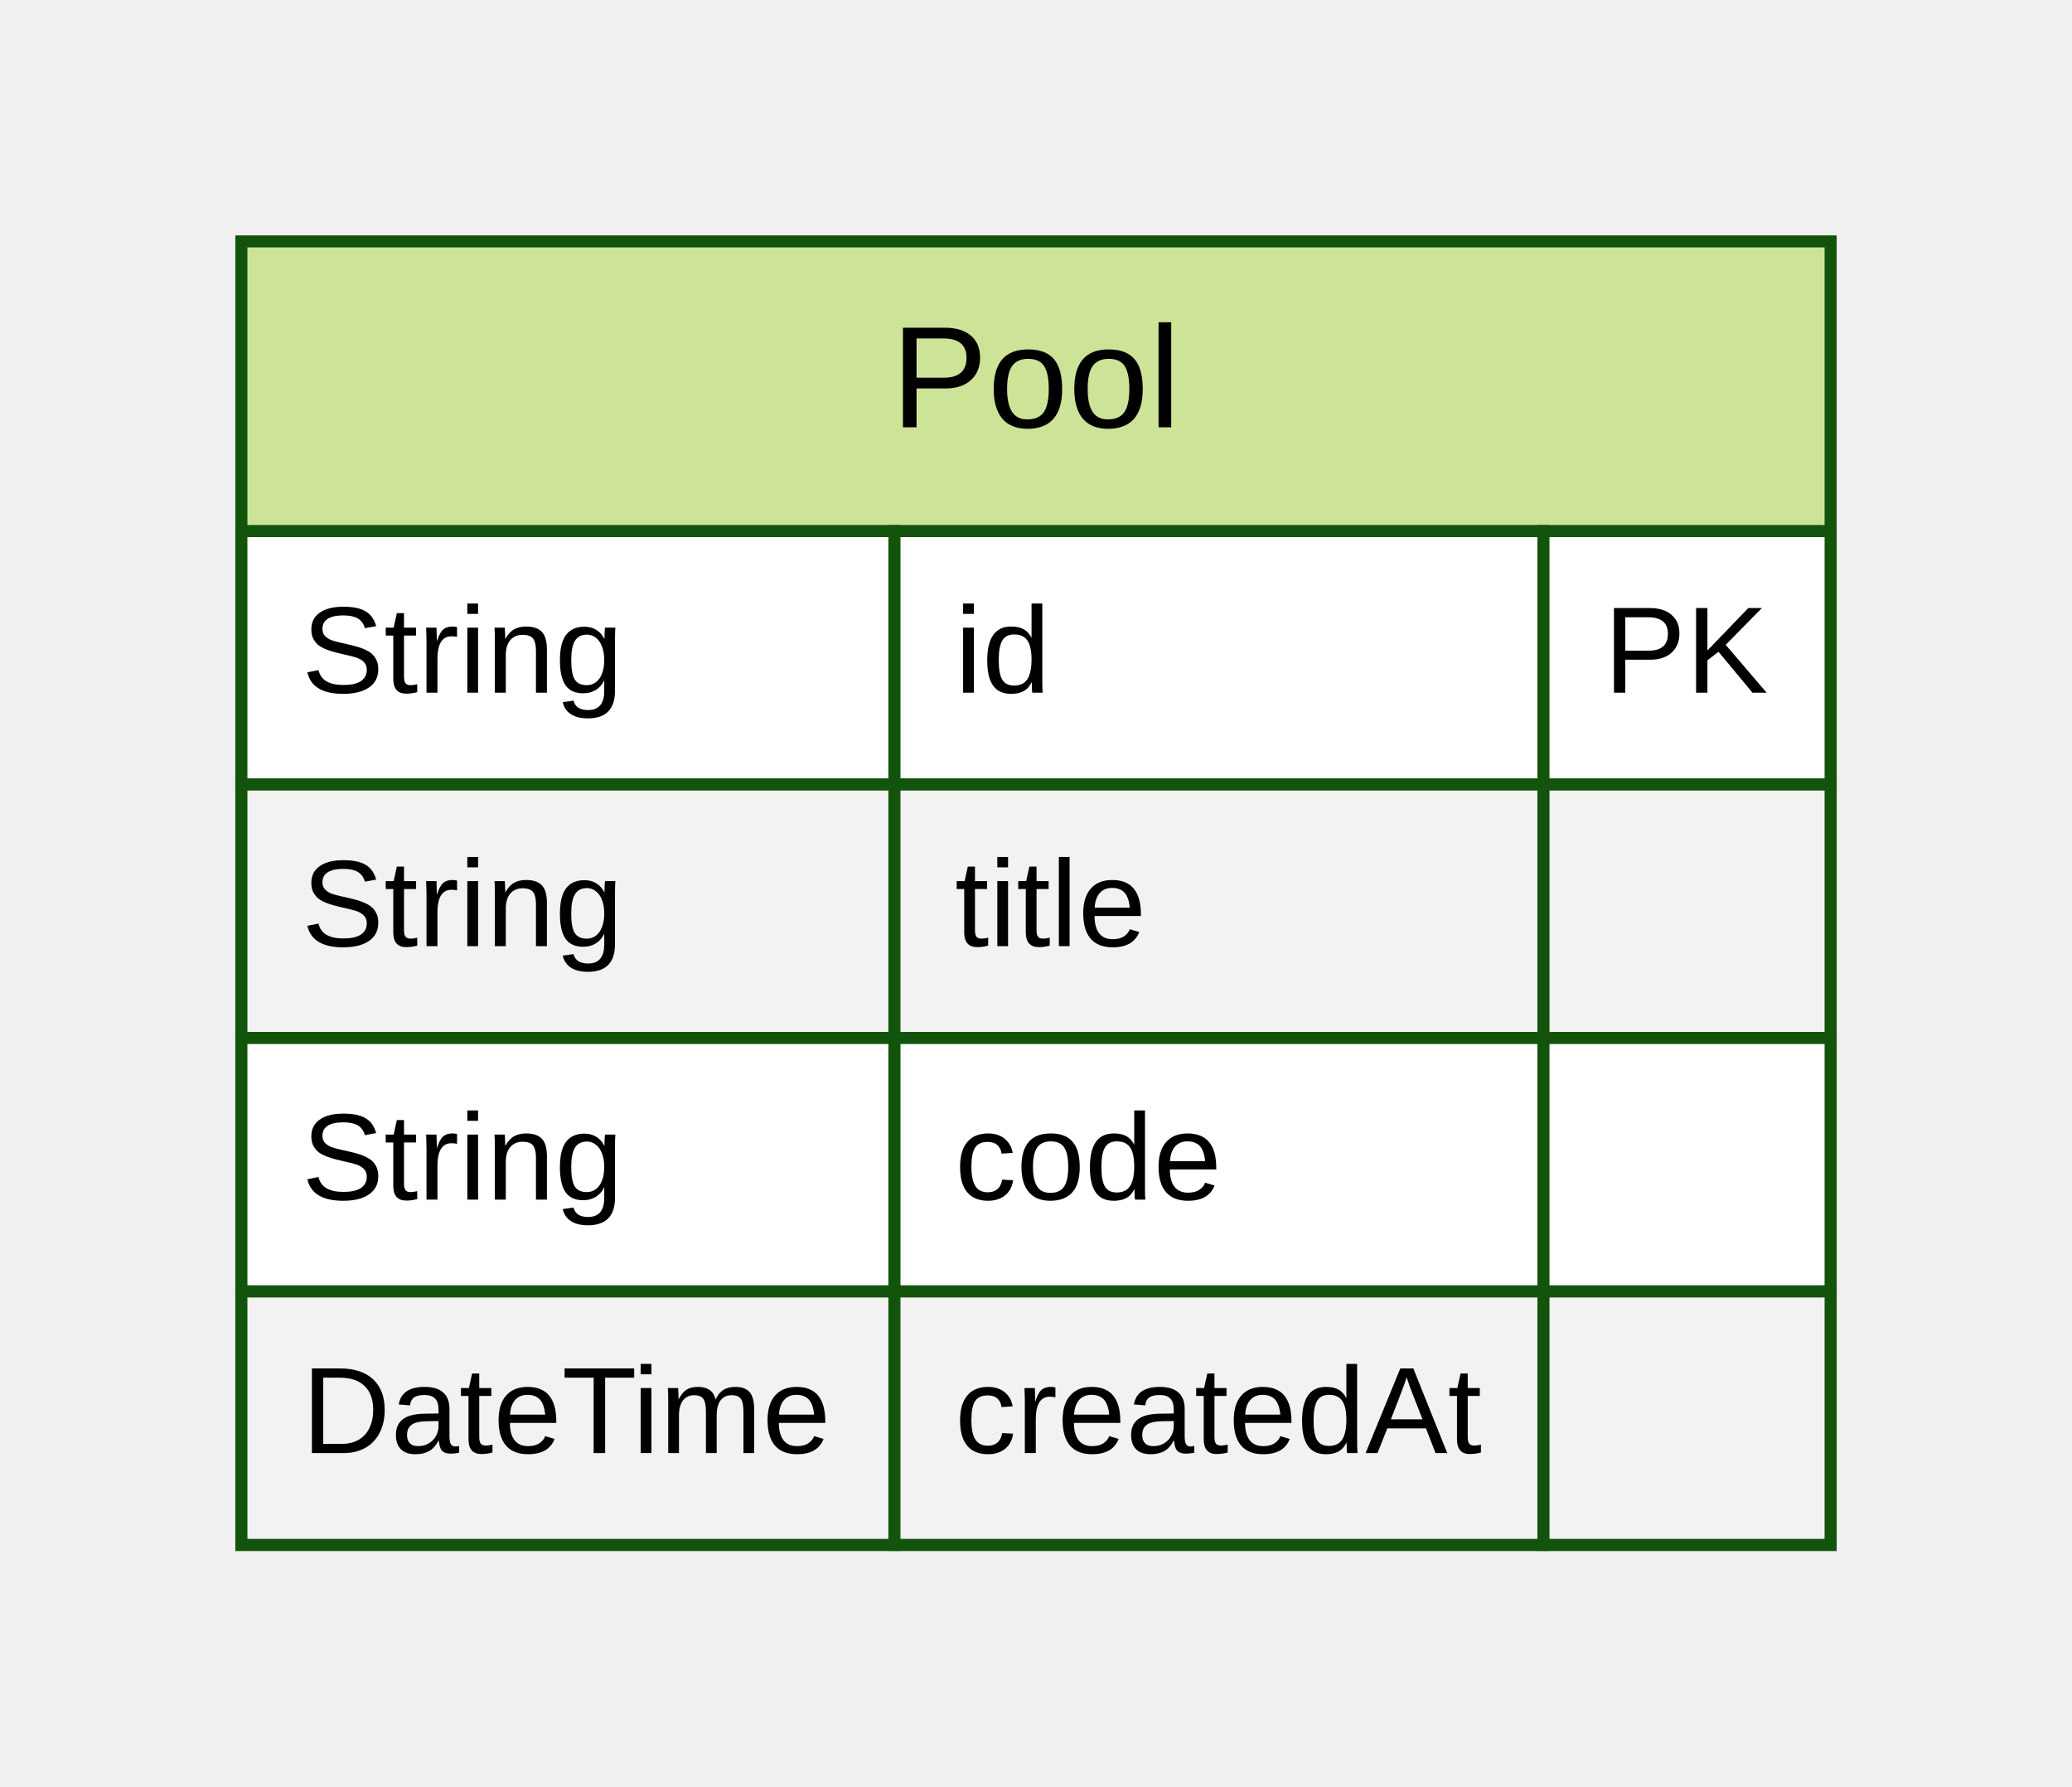
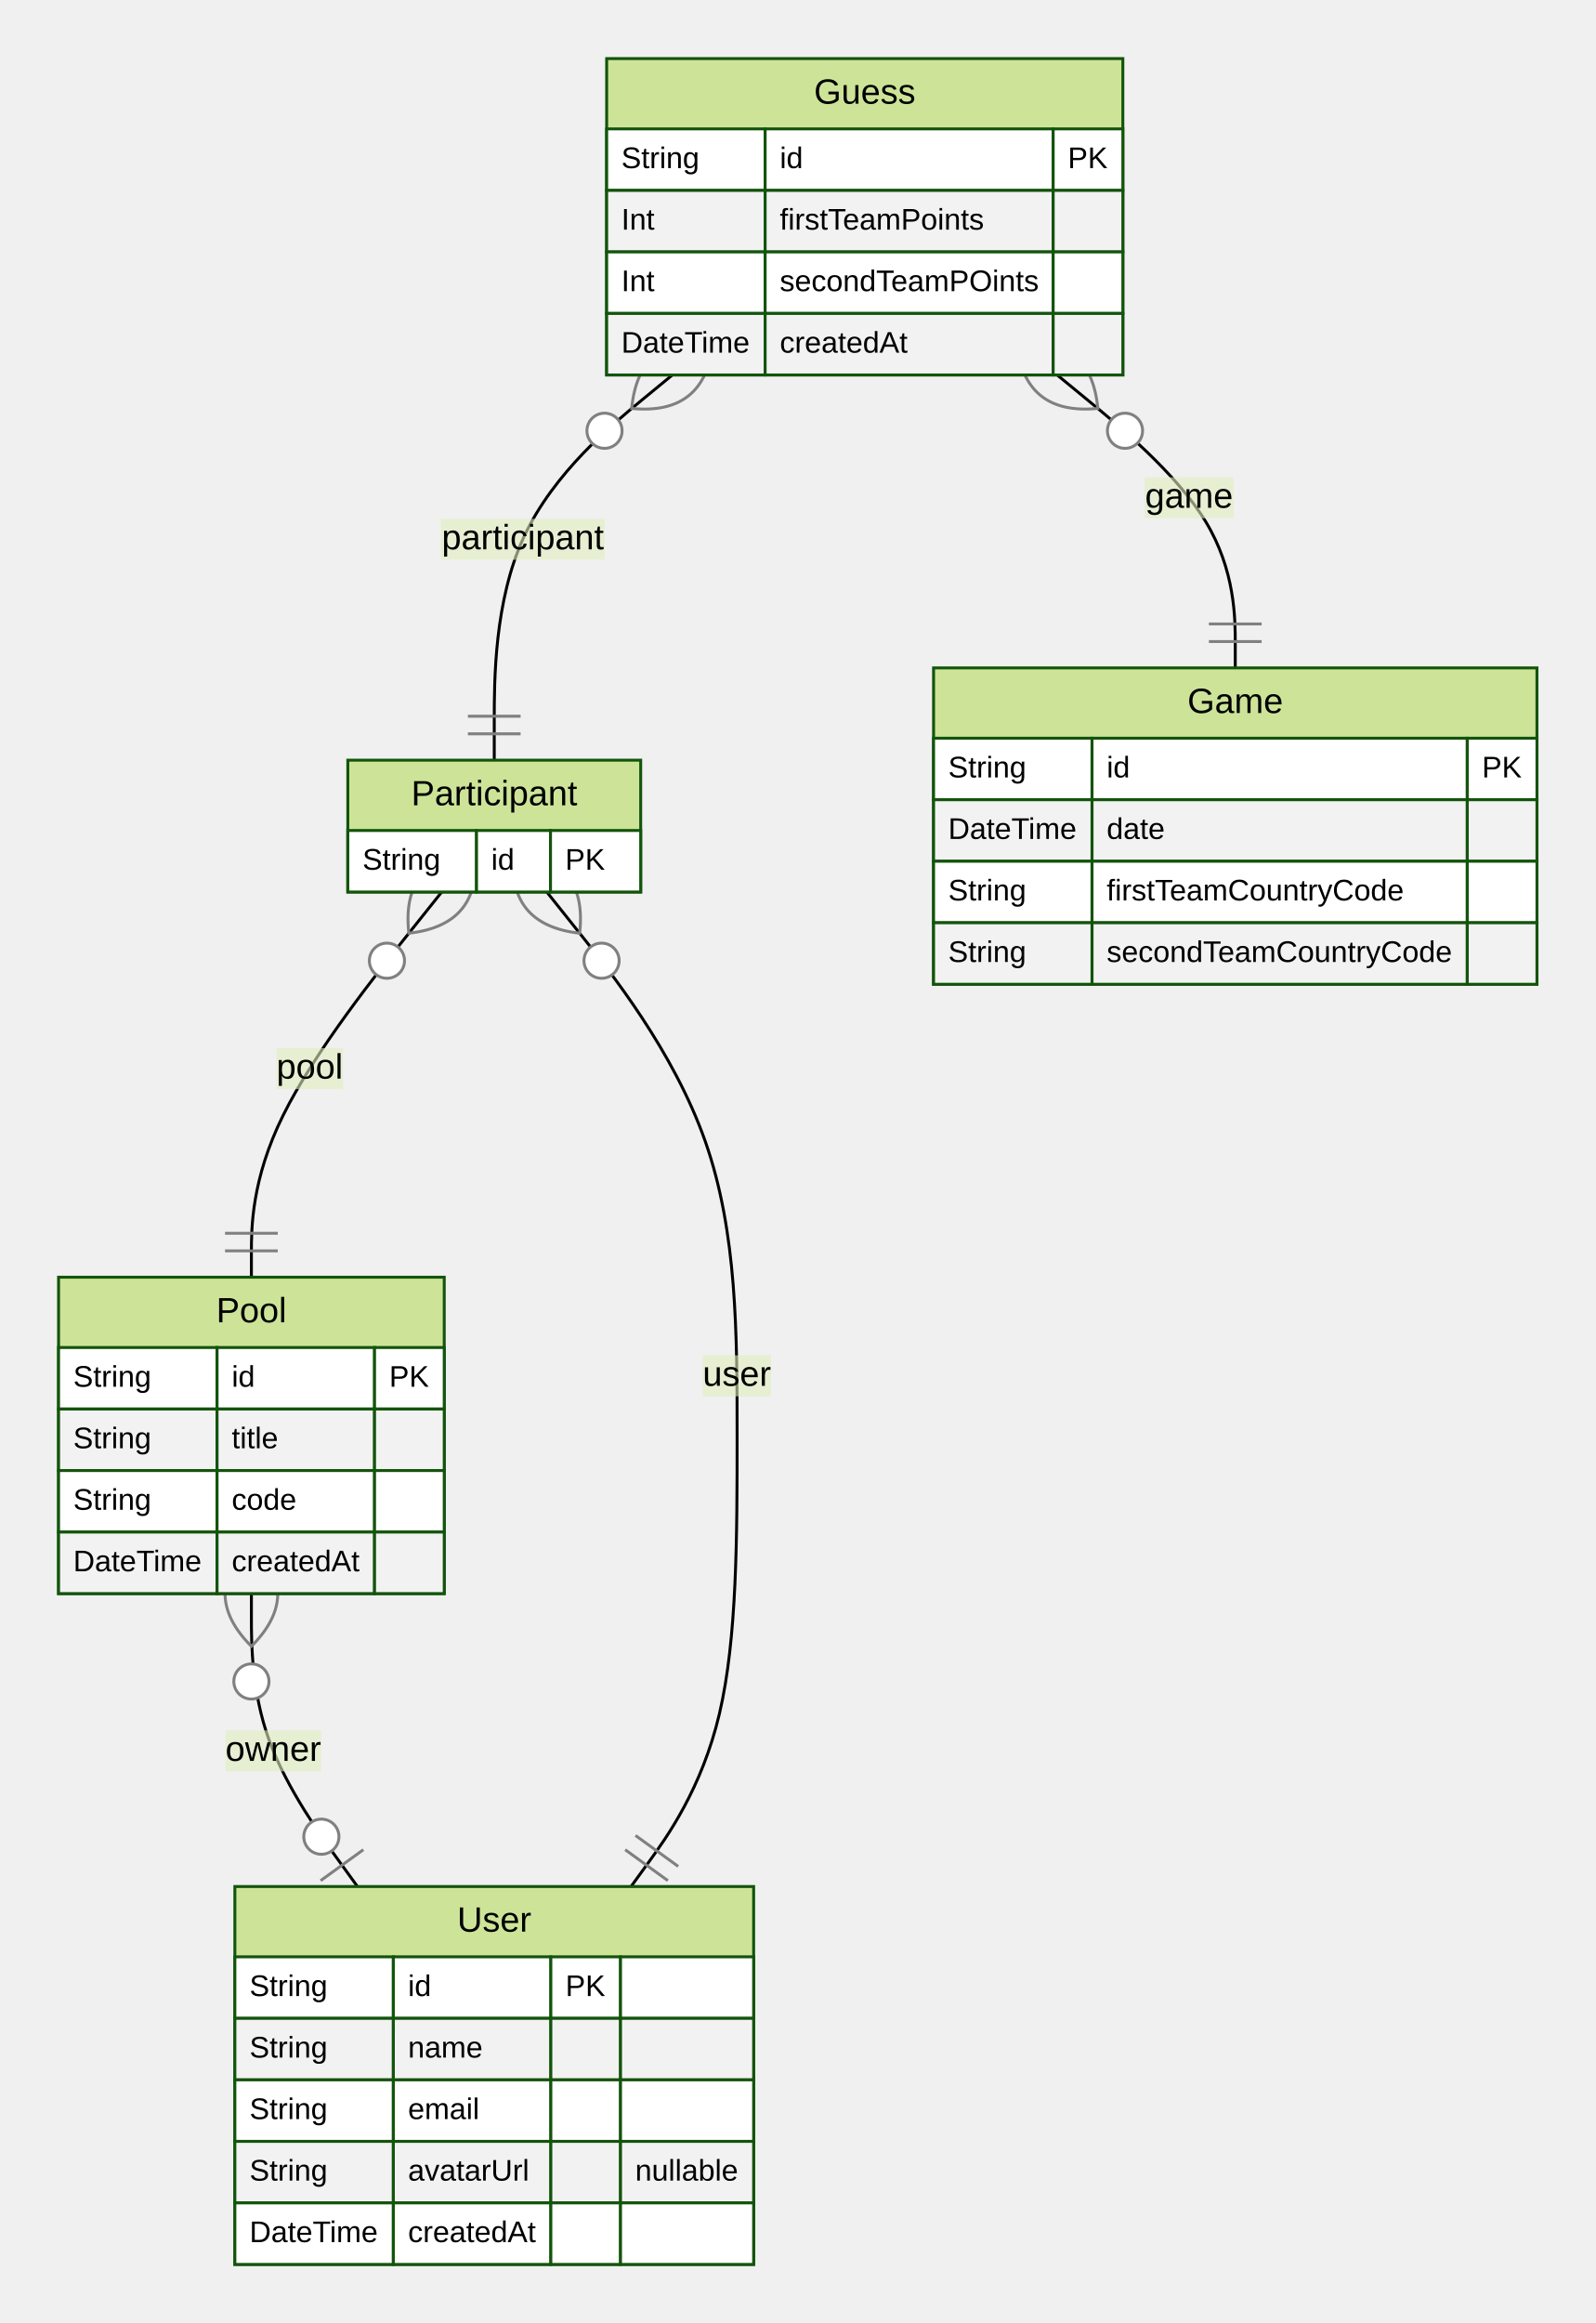
- <svg xmlns="http://www.w3.org/2000/svg" aria-labelledby="chart-title-mermaid-0 chart-desc-mermaid-0" role="img" viewBox="0 0 171.683 148" style="max-width: 171.683px; background-color: white;" width="100%" id="mermaid-0">
+ <svg xmlns="http://www.w3.org/2000/svg" aria-labelledby="chart-title-mermaid-0 chart-desc-mermaid-0" role="img" viewBox="0 0 544.791 793" style="max-width: 544.791px; background-color: white;" width="100%" id="mermaid-0">
  <style>#mermaid-0 {font-family:"trebuchet ms",verdana,arial,sans-serif;font-size:16px;fill:#000000;}#mermaid-0 .error-icon{fill:#552222;}#mermaid-0 .error-text{fill:#552222;stroke:#552222;}#mermaid-0 .edge-thickness-normal{stroke-width:2px;}#mermaid-0 .edge-thickness-thick{stroke-width:3.5px;}#mermaid-0 .edge-pattern-solid{stroke-dasharray:0;}#mermaid-0 .edge-pattern-dashed{stroke-dasharray:3;}#mermaid-0 .edge-pattern-dotted{stroke-dasharray:2;}#mermaid-0 .marker{fill:#000000;stroke:#000000;}#mermaid-0 .marker.cross{stroke:#000000;}#mermaid-0 svg{font-family:"trebuchet ms",verdana,arial,sans-serif;font-size:16px;}#mermaid-0 .entityBox{fill:#cde498;stroke:#13540c;}#mermaid-0 .attributeBoxOdd{fill:#ffffff;stroke:#13540c;}#mermaid-0 .attributeBoxEven{fill:#f2f2f2;stroke:#13540c;}#mermaid-0 .relationshipLabelBox{fill:hsl(78.158, 58.462%, 84.51%);opacity:0.7;background-color:hsl(78.158, 58.462%, 84.51%);}#mermaid-0 .relationshipLabelBox rect{opacity:0.5;}#mermaid-0 .relationshipLine{stroke:#000000;}#mermaid-0 :root{--mermaid-font-family:"trebuchet ms",verdana,arial,sans-serif;}</style>
  <g />
  <defs>
    <marker orient="auto" markerHeight="18" markerWidth="18" refY="9" refX="0" id="ONLY_ONE_START">
      <path d="M9,0 L9,18 M15,0 L15,18" fill="none" stroke="gray" />
    </marker>
  </defs>
  <defs>
    <marker orient="auto" markerHeight="18" markerWidth="18" refY="9" refX="18" id="ONLY_ONE_END">
      <path d="M3,0 L3,18 M9,0 L9,18" fill="none" stroke="gray" />
    </marker>
  </defs>
  <defs>
    <marker orient="auto" markerHeight="18" markerWidth="30" refY="9" refX="0" id="ZERO_OR_ONE_START">
      <circle r="6" cy="9" cx="21" fill="white" stroke="gray" />
      <path d="M9,0 L9,18" fill="none" stroke="gray" />
    </marker>
  </defs>
  <defs>
    <marker orient="auto" markerHeight="18" markerWidth="30" refY="9" refX="30" id="ZERO_OR_ONE_END">
      <circle r="6" cy="9" cx="9" fill="white" stroke="gray" />
      <path d="M21,0 L21,18" fill="none" stroke="gray" />
    </marker>
  </defs>
  <defs>
    <marker orient="auto" markerHeight="36" markerWidth="45" refY="18" refX="18" id="ONE_OR_MORE_START">
      <path d="M0,18 Q 18,0 36,18 Q 18,36 0,18 M42,9 L42,27" fill="none" stroke="gray" />
    </marker>
  </defs>
  <defs>
    <marker orient="auto" markerHeight="36" markerWidth="45" refY="18" refX="27" id="ONE_OR_MORE_END">
      <path d="M3,9 L3,27 M9,18 Q27,0 45,18 Q27,36 9,18" fill="none" stroke="gray" />
    </marker>
  </defs>
  <defs>
    <marker orient="auto" markerHeight="36" markerWidth="57" refY="18" refX="18" id="ZERO_OR_MORE_START">
      <circle r="6" cy="18" cx="48" fill="white" stroke="gray" />
      <path d="M0,18 Q18,0 36,18 Q18,36 0,18" fill="none" stroke="gray" />
    </marker>
  </defs>
  <defs>
    <marker orient="auto" markerHeight="36" markerWidth="57" refY="18" refX="39" id="ZERO_OR_MORE_END">
      <circle r="6" cy="18" cx="9" fill="white" stroke="gray" />
      <path d="M21,18 Q39,0 57,18 Q39,36 21,18" fill="none" stroke="gray" />
    </marker>
  </defs>
-   <g transform="translate(20,20 )" id="Pool">
+   <path marker-start="url(#ZERO_OR_MORE_START)" marker-end="url(#ZERO_OR_ONE_END)" fill="none" stroke="gray" d="M85.841,544L85.841,552.333C85.841,560.667,85.841,577.333,91.876,594C97.911,610.667,109.981,627.333,116.016,635.667L122.051,644" class="er relationshipLine" />
+   <path marker-start="url(#ZERO_OR_MORE_START)" marker-end="url(#ONLY_ONE_END)" fill="none" stroke="gray" d="M186.702,304.5L197.532,318.083C208.362,331.667,230.023,358.833,240.853,389.75C251.683,420.667,251.683,455.333,251.683,490C251.683,524.667,251.683,559.333,245.648,585C239.613,610.667,227.543,627.333,221.508,635.667L215.473,644" class="er relationshipLine" />
+   <path marker-start="url(#ZERO_OR_MORE_START)" marker-end="url(#ONLY_ONE_END)" fill="none" stroke="gray" d="M150.823,304.5L139.992,318.083C129.162,331.667,107.502,358.833,96.672,380.75C85.841,402.667,85.841,419.333,85.841,427.667L85.841,436" class="er relationshipLine" />
+   <path marker-start="url(#ZERO_OR_MORE_START)" marker-end="url(#ONLY_ONE_END)" fill="none" stroke="gray" d="M229.583,128L219.446,136.333C209.309,144.667,189.036,161.333,178.899,183.25C168.762,205.167,168.762,232.333,168.762,245.917L168.762,259.5" class="er relationshipLine" />
+   <path marker-start="url(#ZERO_OR_MORE_START)" marker-end="url(#ONLY_ONE_END)" fill="none" stroke="gray" d="M360.956,128L371.093,136.333C381.23,144.667,401.503,161.333,411.64,178C421.777,194.667,421.777,211.333,421.777,219.667L421.777,228" class="er relationshipLine" />
+   <g transform="translate(20,436 )" id="Pool">
    <rect height="108" width="131.683" y="0" x="0" stroke="gray" fill-opacity="100%" fill="honeydew" class="er entityBox" />
    <text transform="translate(65.84149,12)" style="font-family: &quot;trebuchet ms&quot;, verdana, arial, sans-serif;; font-size: 12px" text-anchor="middle" dominant-baseline="middle" y="0" x="0" id="entity-Pool" class="er entityLabel">Pool</text>
    <rect height="21" width="54.113" y="24" x="0" stroke="gray" fill-opacity="100%" fill="honeydew" class="er attributeBoxOdd" />
    <text transform="translate(5,34.5)" style="font-family: &quot;trebuchet ms&quot;, verdana, arial, sans-serif;; font-size: 10.2px" text-anchor="left" dominant-baseline="middle" y="0" x="0" id="entity-Pool-attr-1-type" class="er entityLabel">String</text>
    <rect height="21" width="53.775" y="24" x="54.113" stroke="gray" fill-opacity="100%" fill="honeydew" class="er attributeBoxOdd" />
    <text transform="translate(59.11313,34.5)" style="font-family: &quot;trebuchet ms&quot;, verdana, arial, sans-serif;; font-size: 10.2px" text-anchor="left" dominant-baseline="middle" y="0" x="0" id="entity-Pool-attr-1-name" class="er entityLabel">id</text>
    <rect height="21" width="23.795" y="24" x="107.888" stroke="gray" fill-opacity="100%" fill="honeydew" class="er attributeBoxOdd" />
    <text transform="translate(112.888,34.5)" style="font-family: &quot;trebuchet ms&quot;, verdana, arial, sans-serif;; font-size: 10.2px" text-anchor="left" dominant-baseline="middle" y="0" x="0" id="entity-Pool-attr-1-key" class="er entityLabel">PK</text>
    <rect height="21" width="54.113" y="45" x="0" stroke="gray" fill-opacity="100%" fill="honeydew" class="er attributeBoxEven" />
    <text transform="translate(5,55.5)" style="font-family: &quot;trebuchet ms&quot;, verdana, arial, sans-serif;; font-size: 10.2px" text-anchor="left" dominant-baseline="middle" y="0" x="0" id="entity-Pool-attr-2-type" class="er entityLabel">String</text>
    <rect height="21" width="53.775" y="45" x="54.113" stroke="gray" fill-opacity="100%" fill="honeydew" class="er attributeBoxEven" />
    <text transform="translate(59.11313,55.5)" style="font-family: &quot;trebuchet ms&quot;, verdana, arial, sans-serif;; font-size: 10.2px" text-anchor="left" dominant-baseline="middle" y="0" x="0" id="entity-Pool-attr-2-name" class="er entityLabel">title</text>
    <rect height="21" width="23.795" y="45" x="107.888" stroke="gray" fill-opacity="100%" fill="honeydew" class="er attributeBoxEven" />
    <text transform="translate(112.888,55.5)" style="font-family: &quot;trebuchet ms&quot;, verdana, arial, sans-serif;; font-size: 10.2px" text-anchor="left" dominant-baseline="middle" y="0" x="0" id="entity-Pool-attr-2-key" class="er entityLabel" />
    <rect height="21" width="54.113" y="66" x="0" stroke="gray" fill-opacity="100%" fill="honeydew" class="er attributeBoxOdd" />
    <text transform="translate(5,76.5)" style="font-family: &quot;trebuchet ms&quot;, verdana, arial, sans-serif;; font-size: 10.2px" text-anchor="left" dominant-baseline="middle" y="0" x="0" id="entity-Pool-attr-3-type" class="er entityLabel">String</text>
    <rect height="21" width="53.775" y="66" x="54.113" stroke="gray" fill-opacity="100%" fill="honeydew" class="er attributeBoxOdd" />
    <text transform="translate(59.11313,76.5)" style="font-family: &quot;trebuchet ms&quot;, verdana, arial, sans-serif;; font-size: 10.2px" text-anchor="left" dominant-baseline="middle" y="0" x="0" id="entity-Pool-attr-3-name" class="er entityLabel">code</text>
    <rect height="21" width="23.795" y="66" x="107.888" stroke="gray" fill-opacity="100%" fill="honeydew" class="er attributeBoxOdd" />
    <text transform="translate(112.888,76.5)" style="font-family: &quot;trebuchet ms&quot;, verdana, arial, sans-serif;; font-size: 10.2px" text-anchor="left" dominant-baseline="middle" y="0" x="0" id="entity-Pool-attr-3-key" class="er entityLabel" />
    <rect height="21" width="54.113" y="87" x="0" stroke="gray" fill-opacity="100%" fill="honeydew" class="er attributeBoxEven" />
    <text transform="translate(5,97.5)" style="font-family: &quot;trebuchet ms&quot;, verdana, arial, sans-serif;; font-size: 10.2px" text-anchor="left" dominant-baseline="middle" y="0" x="0" id="entity-Pool-attr-4-type" class="er entityLabel">DateTime</text>
    <rect height="21" width="53.775" y="87" x="54.113" stroke="gray" fill-opacity="100%" fill="honeydew" class="er attributeBoxEven" />
    <text transform="translate(59.11313,97.5)" style="font-family: &quot;trebuchet ms&quot;, verdana, arial, sans-serif;; font-size: 10.2px" text-anchor="left" dominant-baseline="middle" y="0" x="0" id="entity-Pool-attr-4-name" class="er entityLabel">createdAt</text>
    <rect height="21" width="23.795" y="87" x="107.888" stroke="gray" fill-opacity="100%" fill="honeydew" class="er attributeBoxEven" />
    <text transform="translate(112.888,97.5)" style="font-family: &quot;trebuchet ms&quot;, verdana, arial, sans-serif;; font-size: 10.2px" text-anchor="left" dominant-baseline="middle" y="0" x="0" id="entity-Pool-attr-4-key" class="er entityLabel" />
  </g>
+   <g transform="translate(118.7622,259.5 )" id="Participant">
+     <rect height="45" width="100" y="0" x="0" stroke="gray" fill-opacity="100%" fill="honeydew" class="er entityBox" />
+     <text transform="translate(50,12)" style="font-family: &quot;trebuchet ms&quot;, verdana, arial, sans-serif;; font-size: 12px" text-anchor="middle" dominant-baseline="middle" y="0" x="0" id="entity-Participant" class="er entityLabel">Participant</text>
+     <rect height="21" width="43.945" y="24" x="0" stroke="gray" fill-opacity="100%" fill="honeydew" class="er attributeBoxOdd" />
+     <text transform="translate(5,34.5)" style="font-family: &quot;trebuchet ms&quot;, verdana, arial, sans-serif;; font-size: 10.2px" text-anchor="left" dominant-baseline="middle" y="0" x="0" id="entity-Participant-attr-1-type" class="er entityLabel">String</text>
+     <rect height="21" width="25.262" y="24" x="43.945" stroke="gray" fill-opacity="100%" fill="honeydew" class="er attributeBoxOdd" />
+     <text transform="translate(48.94526,34.5)" style="font-family: &quot;trebuchet ms&quot;, verdana, arial, sans-serif;; font-size: 10.2px" text-anchor="left" dominant-baseline="middle" y="0" x="0" id="entity-Participant-attr-1-name" class="er entityLabel">id</text>
+     <rect height="21" width="30.793" y="24" x="69.207" stroke="gray" fill-opacity="100%" fill="honeydew" class="er attributeBoxOdd" />
+     <text transform="translate(74.20681,34.5)" style="font-family: &quot;trebuchet ms&quot;, verdana, arial, sans-serif;; font-size: 10.2px" text-anchor="left" dominant-baseline="middle" y="0" x="0" id="entity-Participant-attr-1-key" class="er entityLabel">PK</text>
+   </g>
+   <g transform="translate(80.19414,644 )" id="User">
+     <rect height="129" width="177.136" y="0" x="0" stroke="gray" fill-opacity="100%" fill="honeydew" class="er entityBox" />
+     <text transform="translate(88.5681,12)" style="font-family: &quot;trebuchet ms&quot;, verdana, arial, sans-serif;; font-size: 12px" text-anchor="middle" dominant-baseline="middle" y="0" x="0" id="entity-User" class="er entityLabel">User</text>
+     <rect height="21" width="54.113" y="24" x="0" stroke="gray" fill-opacity="100%" fill="honeydew" class="er attributeBoxOdd" />
+     <text transform="translate(5,34.5)" style="font-family: &quot;trebuchet ms&quot;, verdana, arial, sans-serif;; font-size: 10.2px" text-anchor="left" dominant-baseline="middle" y="0" x="0" id="entity-User-attr-1-type" class="er entityLabel">String</text>
+     <rect height="21" width="53.775" y="24" x="54.113" stroke="gray" fill-opacity="100%" fill="honeydew" class="er attributeBoxOdd" />
+     <text transform="translate(59.11313,34.5)" style="font-family: &quot;trebuchet ms&quot;, verdana, arial, sans-serif;; font-size: 10.2px" text-anchor="left" dominant-baseline="middle" y="0" x="0" id="entity-User-attr-1-name" class="er entityLabel">id</text>
+     <rect height="21" width="23.795" y="24" x="107.888" stroke="gray" fill-opacity="100%" fill="honeydew" class="er attributeBoxOdd" />
+     <text transform="translate(112.888,34.5)" style="font-family: &quot;trebuchet ms&quot;, verdana, arial, sans-serif;; font-size: 10.2px" text-anchor="left" dominant-baseline="middle" y="0" x="0" id="entity-User-attr-1-key" class="er entityLabel">PK</text>
+     <rect height="21" width="45.453" y="24" x="131.683" stroke="gray" fill-opacity="100%" fill="honeydew" class="er attributeBoxOdd" />
+     <text transform="translate(136.683,34.5)" style="font-family: &quot;trebuchet ms&quot;, verdana, arial, sans-serif;; font-size: 10.2px" text-anchor="left" dominant-baseline="middle" y="0" x="0" id="entity-User-attr-1-comment" class="er entityLabel" />
+     <rect height="21" width="54.113" y="45" x="0" stroke="gray" fill-opacity="100%" fill="honeydew" class="er attributeBoxEven" />
+     <text transform="translate(5,55.5)" style="font-family: &quot;trebuchet ms&quot;, verdana, arial, sans-serif;; font-size: 10.2px" text-anchor="left" dominant-baseline="middle" y="0" x="0" id="entity-User-attr-2-type" class="er entityLabel">String</text>
+     <rect height="21" width="53.775" y="45" x="54.113" stroke="gray" fill-opacity="100%" fill="honeydew" class="er attributeBoxEven" />
+     <text transform="translate(59.11313,55.5)" style="font-family: &quot;trebuchet ms&quot;, verdana, arial, sans-serif;; font-size: 10.2px" text-anchor="left" dominant-baseline="middle" y="0" x="0" id="entity-User-attr-2-name" class="er entityLabel">name</text>
+     <rect height="21" width="23.795" y="45" x="107.888" stroke="gray" fill-opacity="100%" fill="honeydew" class="er attributeBoxEven" />
+     <text transform="translate(112.888,55.5)" style="font-family: &quot;trebuchet ms&quot;, verdana, arial, sans-serif;; font-size: 10.2px" text-anchor="left" dominant-baseline="middle" y="0" x="0" id="entity-User-attr-2-key" class="er entityLabel" />
+     <rect height="21" width="45.453" y="45" x="131.683" stroke="gray" fill-opacity="100%" fill="honeydew" class="er attributeBoxEven" />
+     <text transform="translate(136.683,55.5)" style="font-family: &quot;trebuchet ms&quot;, verdana, arial, sans-serif;; font-size: 10.2px" text-anchor="left" dominant-baseline="middle" y="0" x="0" id="entity-User-attr-2-comment" class="er entityLabel" />
+     <rect height="21" width="54.113" y="66" x="0" stroke="gray" fill-opacity="100%" fill="honeydew" class="er attributeBoxOdd" />
+     <text transform="translate(5,76.5)" style="font-family: &quot;trebuchet ms&quot;, verdana, arial, sans-serif;; font-size: 10.2px" text-anchor="left" dominant-baseline="middle" y="0" x="0" id="entity-User-attr-3-type" class="er entityLabel">String</text>
+     <rect height="21" width="53.775" y="66" x="54.113" stroke="gray" fill-opacity="100%" fill="honeydew" class="er attributeBoxOdd" />
+     <text transform="translate(59.11313,76.5)" style="font-family: &quot;trebuchet ms&quot;, verdana, arial, sans-serif;; font-size: 10.2px" text-anchor="left" dominant-baseline="middle" y="0" x="0" id="entity-User-attr-3-name" class="er entityLabel">email</text>
+     <rect height="21" width="23.795" y="66" x="107.888" stroke="gray" fill-opacity="100%" fill="honeydew" class="er attributeBoxOdd" />
+     <text transform="translate(112.888,76.5)" style="font-family: &quot;trebuchet ms&quot;, verdana, arial, sans-serif;; font-size: 10.2px" text-anchor="left" dominant-baseline="middle" y="0" x="0" id="entity-User-attr-3-key" class="er entityLabel" />
+     <rect height="21" width="45.453" y="66" x="131.683" stroke="gray" fill-opacity="100%" fill="honeydew" class="er attributeBoxOdd" />
+     <text transform="translate(136.683,76.5)" style="font-family: &quot;trebuchet ms&quot;, verdana, arial, sans-serif;; font-size: 10.2px" text-anchor="left" dominant-baseline="middle" y="0" x="0" id="entity-User-attr-3-comment" class="er entityLabel" />
+     <rect height="21" width="54.113" y="87" x="0" stroke="gray" fill-opacity="100%" fill="honeydew" class="er attributeBoxEven" />
+     <text transform="translate(5,97.5)" style="font-family: &quot;trebuchet ms&quot;, verdana, arial, sans-serif;; font-size: 10.2px" text-anchor="left" dominant-baseline="middle" y="0" x="0" id="entity-User-attr-4-type" class="er entityLabel">String</text>
+     <rect height="21" width="53.775" y="87" x="54.113" stroke="gray" fill-opacity="100%" fill="honeydew" class="er attributeBoxEven" />
+     <text transform="translate(59.11313,97.5)" style="font-family: &quot;trebuchet ms&quot;, verdana, arial, sans-serif;; font-size: 10.2px" text-anchor="left" dominant-baseline="middle" y="0" x="0" id="entity-User-attr-4-name" class="er entityLabel">avatarUrl</text>
+     <rect height="21" width="23.795" y="87" x="107.888" stroke="gray" fill-opacity="100%" fill="honeydew" class="er attributeBoxEven" />
+     <text transform="translate(112.888,97.5)" style="font-family: &quot;trebuchet ms&quot;, verdana, arial, sans-serif;; font-size: 10.2px" text-anchor="left" dominant-baseline="middle" y="0" x="0" id="entity-User-attr-4-key" class="er entityLabel" />
+     <rect height="21" width="45.453" y="87" x="131.683" stroke="gray" fill-opacity="100%" fill="honeydew" class="er attributeBoxEven" />
+     <text transform="translate(136.683,97.5)" style="font-family: &quot;trebuchet ms&quot;, verdana, arial, sans-serif;; font-size: 10.2px" text-anchor="left" dominant-baseline="middle" y="0" x="0" id="entity-User-attr-4-comment" class="er entityLabel">nullable</text>
+     <rect height="21" width="54.113" y="108" x="0" stroke="gray" fill-opacity="100%" fill="honeydew" class="er attributeBoxOdd" />
+     <text transform="translate(5,118.5)" style="font-family: &quot;trebuchet ms&quot;, verdana, arial, sans-serif;; font-size: 10.2px" text-anchor="left" dominant-baseline="middle" y="0" x="0" id="entity-User-attr-5-type" class="er entityLabel">DateTime</text>
+     <rect height="21" width="53.775" y="108" x="54.113" stroke="gray" fill-opacity="100%" fill="honeydew" class="er attributeBoxOdd" />
+     <text transform="translate(59.11313,118.5)" style="font-family: &quot;trebuchet ms&quot;, verdana, arial, sans-serif;; font-size: 10.2px" text-anchor="left" dominant-baseline="middle" y="0" x="0" id="entity-User-attr-5-name" class="er entityLabel">createdAt</text>
+     <rect height="21" width="23.795" y="108" x="107.888" stroke="gray" fill-opacity="100%" fill="honeydew" class="er attributeBoxOdd" />
+     <text transform="translate(112.888,118.5)" style="font-family: &quot;trebuchet ms&quot;, verdana, arial, sans-serif;; font-size: 10.2px" text-anchor="left" dominant-baseline="middle" y="0" x="0" id="entity-User-attr-5-key" class="er entityLabel" />
+     <rect height="21" width="45.453" y="108" x="131.683" stroke="gray" fill-opacity="100%" fill="honeydew" class="er attributeBoxOdd" />
+     <text transform="translate(136.683,118.5)" style="font-family: &quot;trebuchet ms&quot;, verdana, arial, sans-serif;; font-size: 10.2px" text-anchor="left" dominant-baseline="middle" y="0" x="0" id="entity-User-attr-5-comment" class="er entityLabel" />
+   </g>
+   <g transform="translate(318.7622,228 )" id="Game">
+     <rect height="108" width="206.029" y="0" x="0" stroke="gray" fill-opacity="100%" fill="honeydew" class="er entityBox" />
+     <text transform="translate(103.0145,12)" style="font-family: &quot;trebuchet ms&quot;, verdana, arial, sans-serif;; font-size: 12px" text-anchor="middle" dominant-baseline="middle" y="0" x="0" id="entity-Game" class="er entityLabel">Game</text>
+     <rect height="21" width="54.113" y="24" x="0" stroke="gray" fill-opacity="100%" fill="honeydew" class="er attributeBoxOdd" />
+     <text transform="translate(5,34.5)" style="font-family: &quot;trebuchet ms&quot;, verdana, arial, sans-serif;; font-size: 10.2px" text-anchor="left" dominant-baseline="middle" y="0" x="0" id="entity-Game-attr-1-type" class="er entityLabel">String</text>
+     <rect height="21" width="128.121" y="24" x="54.113" stroke="gray" fill-opacity="100%" fill="honeydew" class="er attributeBoxOdd" />
+     <text transform="translate(59.11313,34.5)" style="font-family: &quot;trebuchet ms&quot;, verdana, arial, sans-serif;; font-size: 10.2px" text-anchor="left" dominant-baseline="middle" y="0" x="0" id="entity-Game-attr-1-name" class="er entityLabel">id</text>
+     <rect height="21" width="23.795" y="24" x="182.234" stroke="gray" fill-opacity="100%" fill="honeydew" class="er attributeBoxOdd" />
+     <text transform="translate(187.2339,34.5)" style="font-family: &quot;trebuchet ms&quot;, verdana, arial, sans-serif;; font-size: 10.2px" text-anchor="left" dominant-baseline="middle" y="0" x="0" id="entity-Game-attr-1-key" class="er entityLabel">PK</text>
+     <rect height="21" width="54.113" y="45" x="0" stroke="gray" fill-opacity="100%" fill="honeydew" class="er attributeBoxEven" />
+     <text transform="translate(5,55.5)" style="font-family: &quot;trebuchet ms&quot;, verdana, arial, sans-serif;; font-size: 10.2px" text-anchor="left" dominant-baseline="middle" y="0" x="0" id="entity-Game-attr-2-type" class="er entityLabel">DateTime</text>
+     <rect height="21" width="128.121" y="45" x="54.113" stroke="gray" fill-opacity="100%" fill="honeydew" class="er attributeBoxEven" />
+     <text transform="translate(59.11313,55.5)" style="font-family: &quot;trebuchet ms&quot;, verdana, arial, sans-serif;; font-size: 10.2px" text-anchor="left" dominant-baseline="middle" y="0" x="0" id="entity-Game-attr-2-name" class="er entityLabel">date</text>
+     <rect height="21" width="23.795" y="45" x="182.234" stroke="gray" fill-opacity="100%" fill="honeydew" class="er attributeBoxEven" />
+     <text transform="translate(187.2339,55.5)" style="font-family: &quot;trebuchet ms&quot;, verdana, arial, sans-serif;; font-size: 10.2px" text-anchor="left" dominant-baseline="middle" y="0" x="0" id="entity-Game-attr-2-key" class="er entityLabel" />
+     <rect height="21" width="54.113" y="66" x="0" stroke="gray" fill-opacity="100%" fill="honeydew" class="er attributeBoxOdd" />
+     <text transform="translate(5,76.5)" style="font-family: &quot;trebuchet ms&quot;, verdana, arial, sans-serif;; font-size: 10.2px" text-anchor="left" dominant-baseline="middle" y="0" x="0" id="entity-Game-attr-3-type" class="er entityLabel">String</text>
+     <rect height="21" width="128.121" y="66" x="54.113" stroke="gray" fill-opacity="100%" fill="honeydew" class="er attributeBoxOdd" />
+     <text transform="translate(59.11313,76.5)" style="font-family: &quot;trebuchet ms&quot;, verdana, arial, sans-serif;; font-size: 10.2px" text-anchor="left" dominant-baseline="middle" y="0" x="0" id="entity-Game-attr-3-name" class="er entityLabel">firstTeamCountryCode</text>
+     <rect height="21" width="23.795" y="66" x="182.234" stroke="gray" fill-opacity="100%" fill="honeydew" class="er attributeBoxOdd" />
+     <text transform="translate(187.2339,76.5)" style="font-family: &quot;trebuchet ms&quot;, verdana, arial, sans-serif;; font-size: 10.2px" text-anchor="left" dominant-baseline="middle" y="0" x="0" id="entity-Game-attr-3-key" class="er entityLabel" />
+     <rect height="21" width="54.113" y="87" x="0" stroke="gray" fill-opacity="100%" fill="honeydew" class="er attributeBoxEven" />
+     <text transform="translate(5,97.5)" style="font-family: &quot;trebuchet ms&quot;, verdana, arial, sans-serif;; font-size: 10.2px" text-anchor="left" dominant-baseline="middle" y="0" x="0" id="entity-Game-attr-4-type" class="er entityLabel">String</text>
+     <rect height="21" width="128.121" y="87" x="54.113" stroke="gray" fill-opacity="100%" fill="honeydew" class="er attributeBoxEven" />
+     <text transform="translate(59.11313,97.5)" style="font-family: &quot;trebuchet ms&quot;, verdana, arial, sans-serif;; font-size: 10.2px" text-anchor="left" dominant-baseline="middle" y="0" x="0" id="entity-Game-attr-4-name" class="er entityLabel">secondTeamCountryCode</text>
+     <rect height="21" width="23.795" y="87" x="182.234" stroke="gray" fill-opacity="100%" fill="honeydew" class="er attributeBoxEven" />
+     <text transform="translate(187.2339,97.5)" style="font-family: &quot;trebuchet ms&quot;, verdana, arial, sans-serif;; font-size: 10.2px" text-anchor="left" dominant-baseline="middle" y="0" x="0" id="entity-Game-attr-4-key" class="er entityLabel" />
+   </g>
+   <g transform="translate(207.1435,20 )" id="Guess">
+     <rect height="108" width="176.252" y="0" x="0" stroke="gray" fill-opacity="100%" fill="honeydew" class="er entityBox" />
+     <text transform="translate(88.12593,12)" style="font-family: &quot;trebuchet ms&quot;, verdana, arial, sans-serif;; font-size: 12px" text-anchor="middle" dominant-baseline="middle" y="0" x="0" id="entity-Guess" class="er entityLabel">Guess</text>
+     <rect height="21" width="54.113" y="24" x="0" stroke="gray" fill-opacity="100%" fill="honeydew" class="er attributeBoxOdd" />
+     <text transform="translate(5,34.5)" style="font-family: &quot;trebuchet ms&quot;, verdana, arial, sans-serif;; font-size: 10.2px" text-anchor="left" dominant-baseline="middle" y="0" x="0" id="entity-Guess-attr-1-type" class="er entityLabel">String</text>
+     <rect height="21" width="98.344" y="24" x="54.113" stroke="gray" fill-opacity="100%" fill="honeydew" class="er attributeBoxOdd" />
+     <text transform="translate(59.11313,34.5)" style="font-family: &quot;trebuchet ms&quot;, verdana, arial, sans-serif;; font-size: 10.2px" text-anchor="left" dominant-baseline="middle" y="0" x="0" id="entity-Guess-attr-1-name" class="er entityLabel">id</text>
+     <rect height="21" width="23.795" y="24" x="152.457" stroke="gray" fill-opacity="100%" fill="honeydew" class="er attributeBoxOdd" />
+     <text transform="translate(157.4569,34.5)" style="font-family: &quot;trebuchet ms&quot;, verdana, arial, sans-serif;; font-size: 10.2px" text-anchor="left" dominant-baseline="middle" y="0" x="0" id="entity-Guess-attr-1-key" class="er entityLabel">PK</text>
+     <rect height="21" width="54.113" y="45" x="0" stroke="gray" fill-opacity="100%" fill="honeydew" class="er attributeBoxEven" />
+     <text transform="translate(5,55.5)" style="font-family: &quot;trebuchet ms&quot;, verdana, arial, sans-serif;; font-size: 10.2px" text-anchor="left" dominant-baseline="middle" y="0" x="0" id="entity-Guess-attr-2-type" class="er entityLabel">Int</text>
+     <rect height="21" width="98.344" y="45" x="54.113" stroke="gray" fill-opacity="100%" fill="honeydew" class="er attributeBoxEven" />
+     <text transform="translate(59.11313,55.5)" style="font-family: &quot;trebuchet ms&quot;, verdana, arial, sans-serif;; font-size: 10.2px" text-anchor="left" dominant-baseline="middle" y="0" x="0" id="entity-Guess-attr-2-name" class="er entityLabel">firstTeamPoints</text>
+     <rect height="21" width="23.795" y="45" x="152.457" stroke="gray" fill-opacity="100%" fill="honeydew" class="er attributeBoxEven" />
+     <text transform="translate(157.4569,55.5)" style="font-family: &quot;trebuchet ms&quot;, verdana, arial, sans-serif;; font-size: 10.2px" text-anchor="left" dominant-baseline="middle" y="0" x="0" id="entity-Guess-attr-2-key" class="er entityLabel" />
+     <rect height="21" width="54.113" y="66" x="0" stroke="gray" fill-opacity="100%" fill="honeydew" class="er attributeBoxOdd" />
+     <text transform="translate(5,76.5)" style="font-family: &quot;trebuchet ms&quot;, verdana, arial, sans-serif;; font-size: 10.2px" text-anchor="left" dominant-baseline="middle" y="0" x="0" id="entity-Guess-attr-3-type" class="er entityLabel">Int</text>
+     <rect height="21" width="98.344" y="66" x="54.113" stroke="gray" fill-opacity="100%" fill="honeydew" class="er attributeBoxOdd" />
+     <text transform="translate(59.11313,76.5)" style="font-family: &quot;trebuchet ms&quot;, verdana, arial, sans-serif;; font-size: 10.2px" text-anchor="left" dominant-baseline="middle" y="0" x="0" id="entity-Guess-attr-3-name" class="er entityLabel">secondTeamPOints</text>
+     <rect height="21" width="23.795" y="66" x="152.457" stroke="gray" fill-opacity="100%" fill="honeydew" class="er attributeBoxOdd" />
+     <text transform="translate(157.4569,76.5)" style="font-family: &quot;trebuchet ms&quot;, verdana, arial, sans-serif;; font-size: 10.2px" text-anchor="left" dominant-baseline="middle" y="0" x="0" id="entity-Guess-attr-3-key" class="er entityLabel" />
+     <rect height="21" width="54.113" y="87" x="0" stroke="gray" fill-opacity="100%" fill="honeydew" class="er attributeBoxEven" />
+     <text transform="translate(5,97.5)" style="font-family: &quot;trebuchet ms&quot;, verdana, arial, sans-serif;; font-size: 10.2px" text-anchor="left" dominant-baseline="middle" y="0" x="0" id="entity-Guess-attr-4-type" class="er entityLabel">DateTime</text>
+     <rect height="21" width="98.344" y="87" x="54.113" stroke="gray" fill-opacity="100%" fill="honeydew" class="er attributeBoxEven" />
+     <text transform="translate(59.11313,97.5)" style="font-family: &quot;trebuchet ms&quot;, verdana, arial, sans-serif;; font-size: 10.2px" text-anchor="left" dominant-baseline="middle" y="0" x="0" id="entity-Guess-attr-4-name" class="er entityLabel">createdAt</text>
+     <rect height="21" width="23.795" y="87" x="152.457" stroke="gray" fill-opacity="100%" fill="honeydew" class="er attributeBoxEven" />
+     <text transform="translate(157.4569,97.5)" style="font-family: &quot;trebuchet ms&quot;, verdana, arial, sans-serif;; font-size: 10.2px" text-anchor="left" dominant-baseline="middle" y="0" x="0" id="entity-Guess-attr-4-key" class="er entityLabel" />
+   </g>
+   <rect fill-opacity="85%" fill="white" height="14" width="32.688" y="590.7" x="76.968" class="er relationshipLabelBox" />
+   <text style="font-family: &quot;trebuchet ms&quot;, verdana, arial, sans-serif;; font-size: 12px" dominant-baseline="middle" text-anchor="middle" y="597.7" x="93.312" id="rel1" class="er relationshipLabel">owner</text>
+   <rect fill-opacity="85%" fill="white" height="14" width="23.348" y="462.676" x="239.928" class="er relationshipLabelBox" />
+   <text style="font-family: &quot;trebuchet ms&quot;, verdana, arial, sans-serif;; font-size: 12px" dominant-baseline="middle" text-anchor="middle" y="469.676" x="251.601" id="rel2" class="er relationshipLabel">user</text>
+   <rect fill-opacity="85%" fill="white" height="14" width="22.688" y="357.795" x="94.4" class="er relationshipLabelBox" />
+   <text style="font-family: &quot;trebuchet ms&quot;, verdana, arial, sans-serif;; font-size: 12px" dominant-baseline="middle" text-anchor="middle" y="364.795" x="105.744" id="rel3" class="er relationshipLabel">pool</text>
+   <rect fill-opacity="85%" fill="white" height="14" width="56.031" y="177.114" x="150.49" class="er relationshipLabelBox" />
+   <text style="font-family: &quot;trebuchet ms&quot;, verdana, arial, sans-serif;; font-size: 12px" dominant-baseline="middle" text-anchor="middle" y="184.114" x="178.506" id="rel4" class="er relationshipLabel">participant</text>
+   <rect fill-opacity="85%" fill="white" height="14" width="30.344" y="162.93" x="390.825" class="er relationshipLabelBox" />
+   <text style="font-family: &quot;trebuchet ms&quot;, verdana, arial, sans-serif;; font-size: 12px" dominant-baseline="middle" text-anchor="middle" y="169.93" x="405.997" id="rel5" class="er relationshipLabel">game</text>
</svg>
